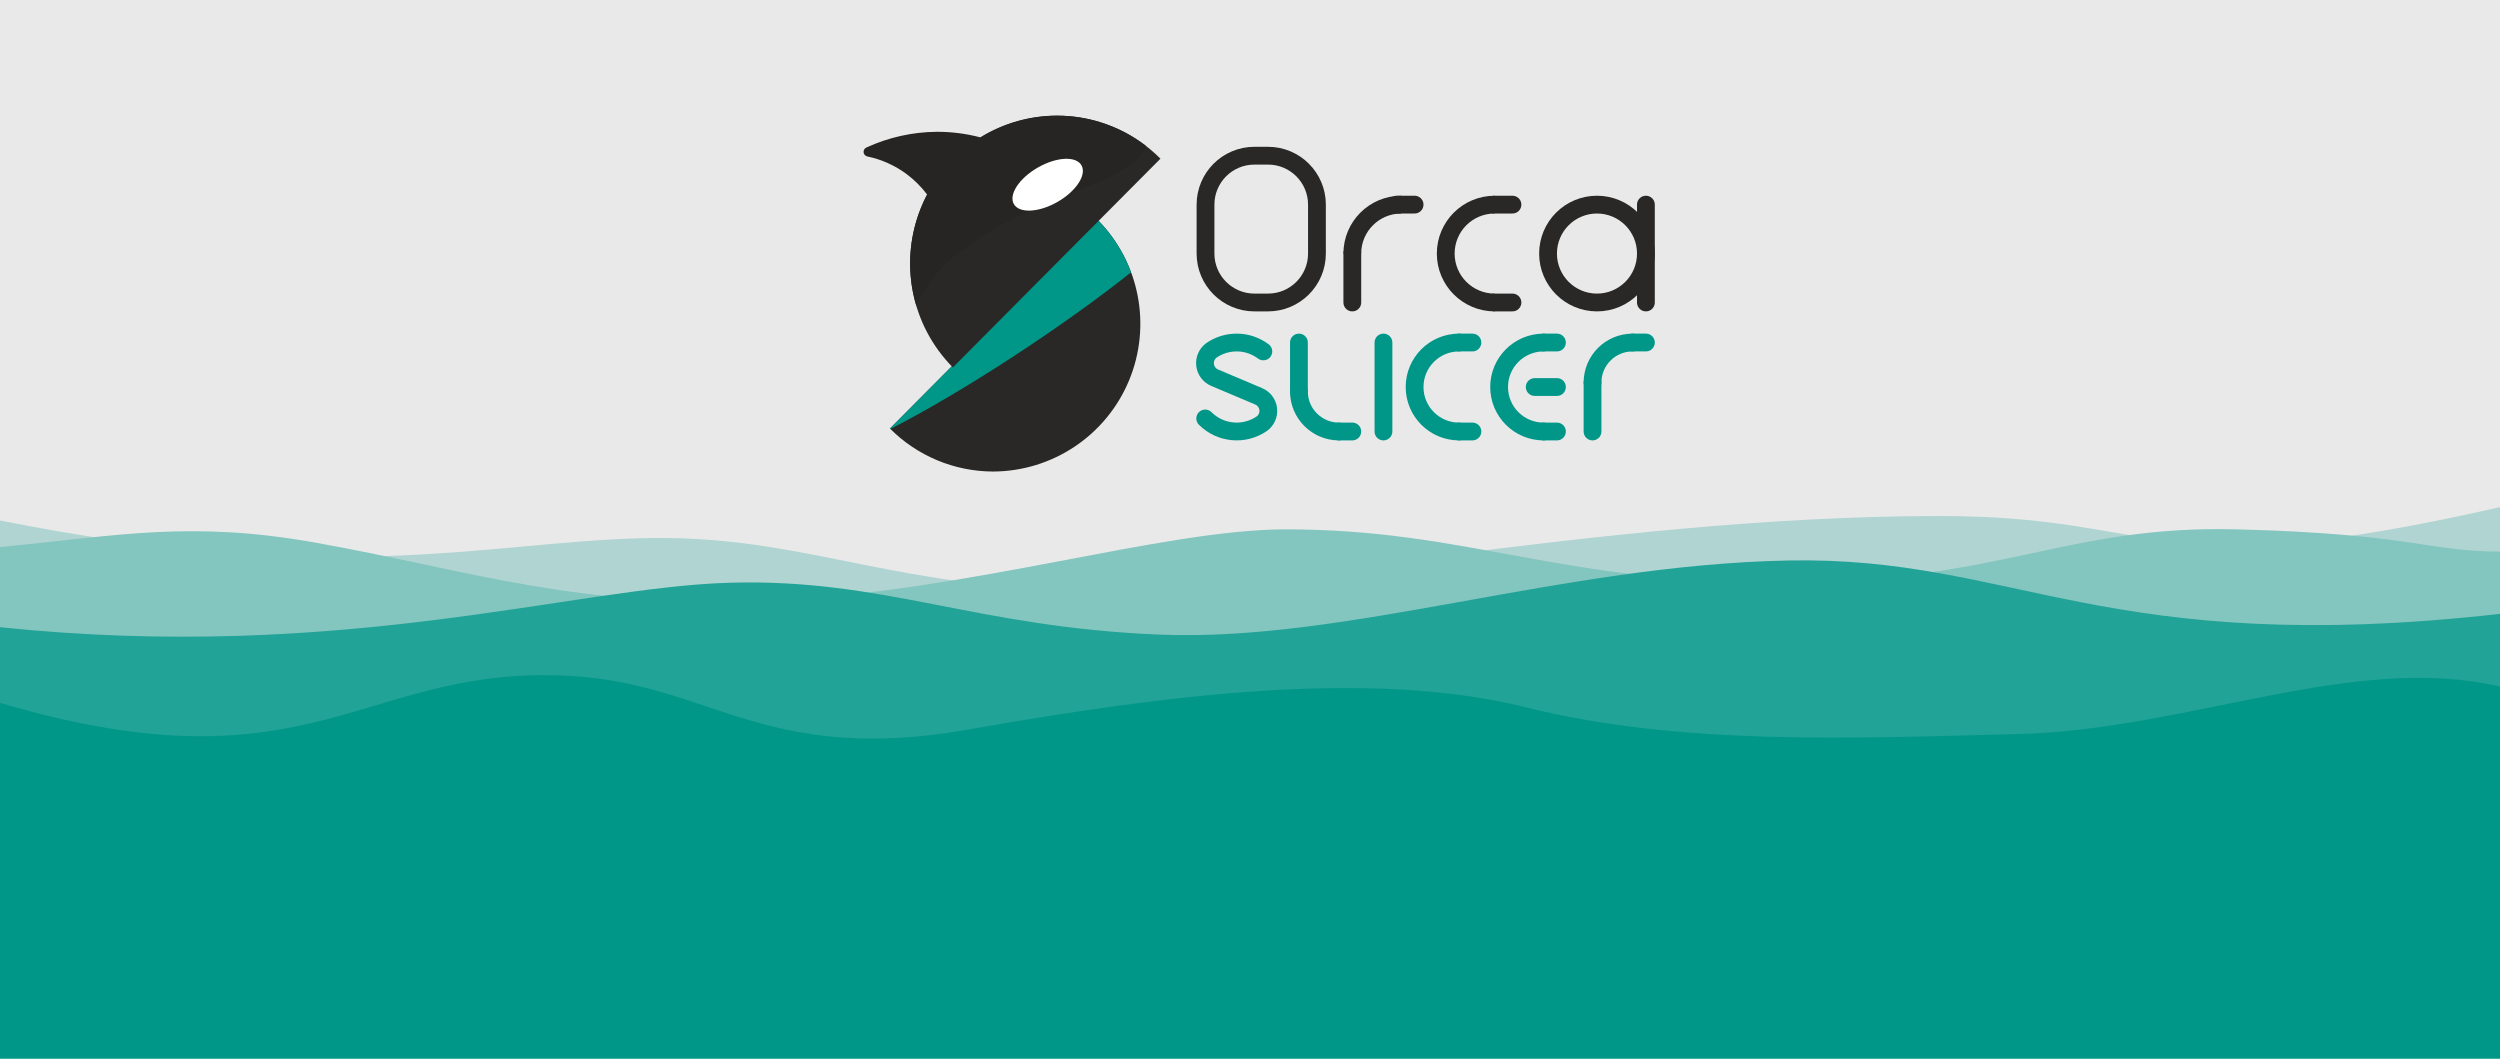
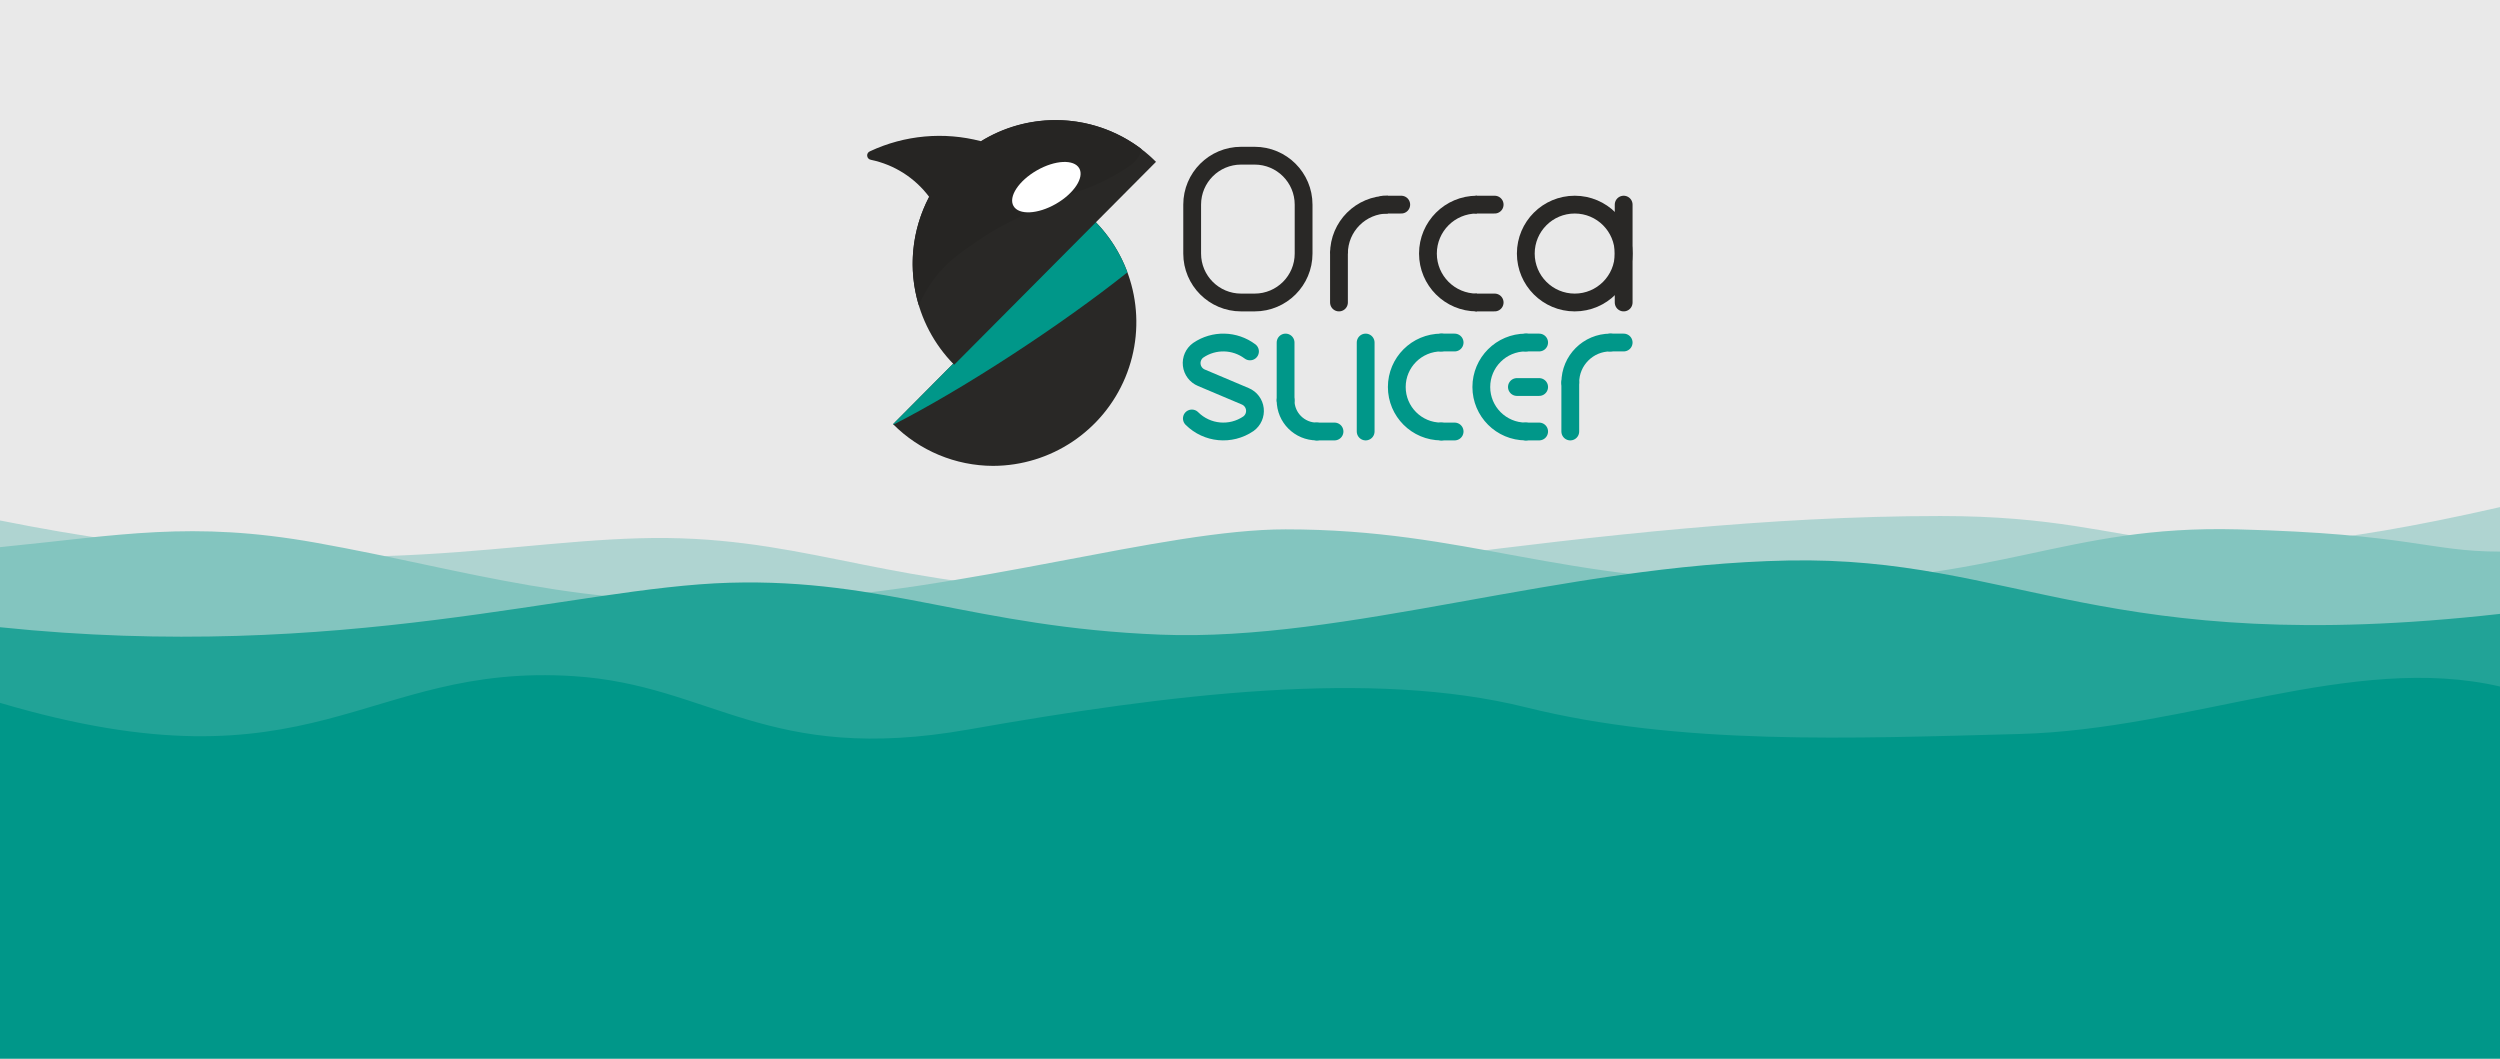
<svg xmlns="http://www.w3.org/2000/svg" viewBox="0 0 562 238">
  <rect width="562" height="238" style="fill:#e9e9e9" />
  <path d="M562,114c-78.86,18-74.86,2-125.78,2-77.86,0-155.85,18.33-197.64,16.67S178.68,120,143.74,121,74.87,132,0,117v90H562Z" style="fill:#afd4d1" />
-   <path d="M200.06,96.33A32.79,32.79,0,0,0,223.19,106,33.22,33.22,0,0,0,246.73,49.4Z" style="fill:#292826" />
-   <path d="M246.73,49.4,200.06,96.33a.94.94,0,0,0,.1.1c16.35-8.34,38.74-23,54.1-35.21a33.18,33.18,0,0,0-7.53-11.82" style="fill:#009789" />
-   <path d="M237.61,26A33.23,33.23,0,0,0,214.2,82.6l46.67-46.93A32.77,32.77,0,0,0,237.61,26" style="fill:#292826" />
-   <path d="M237.61,26a32.68,32.68,0,0,0-17.23,4.88,37.72,37.72,0,0,0-9.84-1.25,38.49,38.49,0,0,0-15.79,3.54,1.06,1.06,0,0,0,.22,2,22.64,22.64,0,0,1,8.78,3.92,23.2,23.2,0,0,1,4.66,4.63A33.47,33.47,0,0,0,206,68.8,32.3,32.3,0,0,1,209.34,63c3-4.17,6.23-6.34,11-9.54,3.48-2.36,8.33-5.12,22.25-10.85a46.92,46.92,0,0,0,10.2-4.7c2.32-1.38,4.1-2.69,4.66-4.73,0-.14.07-.29.1-.43A32.77,32.77,0,0,0,237.61,26" style="fill:#262523" />
-   <path d="M243.12,37.17c1.21,2.14-1.21,5.83-5.41,8.23s-8.59,2.61-9.8.47,1.22-5.82,5.42-8.22,8.58-2.62,9.79-.48" style="fill:#fff" />
+   <path d="M200.76,95.35a31.85,31.85,0,0,0,22.48,9.38,32.3,32.3,0,0,0,22.89-55Z" style="fill:#292826" />
+   <path d="M246.13,49.73,200.76,95.35l.09.1c15.9-8.11,37.67-22.35,52.6-34.23a32.35,32.35,0,0,0-7.32-11.49" style="fill:#009789" />
+   <path d="M237.26,27A32.29,32.29,0,0,0,214.5,82l45.37-45.62A31.87,31.87,0,0,0,237.26,27" style="fill:#292826" />
+   <path d="M237.26,27a31.78,31.78,0,0,0-16.75,4.74A36.86,36.86,0,0,0,195.59,34a1,1,0,0,0,.21,1.93,21.91,21.91,0,0,1,13.07,8.32,32.41,32.41,0,0,0-2.33,24.36,32.19,32.19,0,0,1,3.23-5.64c2.95-4,6.06-6.16,10.67-9.27,3.39-2.3,8.1-5,21.63-10.55A45.94,45.94,0,0,0,252,38.55c2.27-1.34,4-2.61,4.53-4.6,0-.14.08-.28.11-.41A31.84,31.84,0,0,0,237.26,27" style="fill:#262523" />
+   <path d="M242.62,37.84c1.17,2.08-1.18,5.66-5.26,8s-8.35,2.54-9.53.46,1.18-5.66,5.26-8,8.35-2.54,9.53-.46" style="fill:#fff" />
  <path d="M562,124c-16,0-20-4-59-5s-53,12-103,12-70-12-111-12c-27.66,0-71,14-115,16s-68.2-6.78-103-13c-28-5-44-1.67-71,1v96H562Z" style="fill:#83c5bf" />
  <path d="M562,138c-89,10-109-13-160-12s-99.26,18.33-141.13,16.67S199,130,164,131,77,149,0,141v76H562Z" style="fill:#21a397" />
  <path d="M562,154.33C529,146.67,492,164,454,165s-76.33,2.62-111-6-80-3-125.33,5S160,154,129,152c-47.42-3.06-58,27-129,6v80H562Z" style="fill:#009789" />
-   <rect x="271" y="35" width="25.05" height="33" rx="11" style="fill:none;stroke:#292826;stroke-miterlimit:10;stroke-width:4px" />
-   <path d="M304,57a11,11,0,0,1,11-11" style="fill:none;stroke:#292826;stroke-miterlimit:10;stroke-width:4px;fill-rule:evenodd" />
-   <path d="M336,68a11,11,0,0,1,0-22" style="fill:none;stroke:#292826;stroke-miterlimit:10;stroke-width:4px;fill-rule:evenodd" />
-   <circle cx="359" cy="57" r="11" style="fill:none;stroke:#292826;stroke-miterlimit:10;stroke-width:4px" />
-   <line x1="370" y1="46" x2="370" y2="68" style="fill:none;stroke:#292826;stroke-linecap:round;stroke-miterlimit:10;stroke-width:4px" />
-   <line x1="336" y1="46" x2="340" y2="46" style="fill:none;stroke:#292826;stroke-linecap:round;stroke-miterlimit:10;stroke-width:4px" />
-   <line x1="314" y1="46" x2="318" y2="46" style="fill:none;stroke:#292826;stroke-linecap:round;stroke-miterlimit:10;stroke-width:4px" />
-   <line x1="336" y1="68" x2="340" y2="68" style="fill:none;stroke:#292826;stroke-linecap:round;stroke-miterlimit:10;stroke-width:4px" />
-   <path d="M328,97a10,10,0,0,1,0-20" style="fill:none;stroke:#009789;stroke-linecap:round;stroke-linejoin:round;stroke-width:4px;fill-rule:evenodd" />
-   <line x1="304" y1="57" x2="304" y2="68" style="fill:none;stroke:#292826;stroke-linecap:round;stroke-miterlimit:10;stroke-width:4px" />
-   <path d="M292,88a9,9,0,0,0,9,9" style="fill:none;stroke:#009789;stroke-linecap:round;stroke-linejoin:round;stroke-width:4px;fill-rule:evenodd" />
-   <line x1="292" y1="88" x2="292" y2="77" style="fill:none;stroke:#009789;stroke-linecap:round;stroke-linejoin:round;stroke-width:4px" />
-   <path d="M358,86a9,9,0,0,1,9-9" style="fill:none;stroke:#009789;stroke-linecap:round;stroke-linejoin:round;stroke-width:4px;fill-rule:evenodd" />
-   <line x1="358" y1="86" x2="358" y2="97" style="fill:none;stroke:#009789;stroke-linecap:round;stroke-linejoin:round;stroke-width:4px" />
-   <line x1="311" y1="77" x2="311" y2="97" style="fill:none;stroke:#009789;stroke-linecap:round;stroke-linejoin:round;stroke-width:4px" />
-   <path d="M270.93,94.07h0a10,10,0,0,0,12.71,1.19,3.56,3.56,0,0,0-.72-6.18l-9.84-4.16a3.56,3.56,0,0,1-.72-6.18A10,10,0,0,1,284,79" style="fill:none;stroke:#009789;stroke-linecap:round;stroke-linejoin:round;stroke-width:4px" />
-   <line x1="328" y1="77" x2="331" y2="77" style="fill:none;stroke:#009789;stroke-linecap:round;stroke-linejoin:round;stroke-width:4px" />
-   <line x1="328" y1="97" x2="331" y2="97" style="fill:none;stroke:#009789;stroke-linecap:round;stroke-linejoin:round;stroke-width:4px" />
-   <path d="M347,97a10,10,0,0,1,0-20" style="fill:none;stroke:#009789;stroke-linecap:round;stroke-linejoin:round;stroke-width:4px;fill-rule:evenodd" />
-   <line x1="347" y1="77" x2="350" y2="77" style="fill:none;stroke:#009789;stroke-linecap:round;stroke-linejoin:round;stroke-width:4px" />
-   <line x1="345" y1="87" x2="350" y2="87" style="fill:none;stroke:#009789;stroke-linecap:round;stroke-linejoin:round;stroke-width:4px" />
-   <line x1="347" y1="97" x2="350" y2="97" style="fill:none;stroke:#009789;stroke-linecap:round;stroke-linejoin:round;stroke-width:4px" />
-   <line x1="301" y1="97" x2="304" y2="97" style="fill:none;stroke:#009789;stroke-linecap:round;stroke-linejoin:round;stroke-width:4px" />
-   <line x1="367" y1="77" x2="370" y2="77" style="fill:none;stroke:#009789;stroke-linecap:round;stroke-linejoin:round;stroke-width:4px" />
+   <rect x="268" y="35" width="25.05" height="33" rx="11" style="fill:none;stroke:#292826;stroke-miterlimit:10;stroke-width:4px" />
+   <path d="M301,57a11,11,0,0,1,11-11" style="fill:none;stroke:#292826;stroke-miterlimit:10;stroke-width:4px;fill-rule:evenodd" />
+   <path d="M332,68a11,11,0,0,1,0-22" style="fill:none;stroke:#292826;stroke-miterlimit:10;stroke-width:4px;fill-rule:evenodd" />
+   <circle cx="354" cy="57" r="11" style="fill:none;stroke:#292826;stroke-miterlimit:10;stroke-width:4px" />
+   <line x1="365" y1="46" x2="365" y2="68" style="fill:none;stroke:#292826;stroke-linecap:round;stroke-miterlimit:10;stroke-width:4px" />
+   <line x1="332" y1="46" x2="336" y2="46" style="fill:none;stroke:#292826;stroke-linecap:round;stroke-miterlimit:10;stroke-width:4px" />
+   <line x1="311" y1="46" x2="315" y2="46" style="fill:none;stroke:#292826;stroke-linecap:round;stroke-miterlimit:10;stroke-width:4px" />
+   <line x1="332" y1="68" x2="336" y2="68" style="fill:none;stroke:#292826;stroke-linecap:round;stroke-miterlimit:10;stroke-width:4px" />
+   <path d="M324,97a10,10,0,0,1,0-20" style="fill:none;stroke:#009789;stroke-linecap:round;stroke-linejoin:round;stroke-width:4px;fill-rule:evenodd" />
+   <line x1="301" y1="57" x2="301" y2="68" style="fill:none;stroke:#292826;stroke-linecap:round;stroke-miterlimit:10;stroke-width:4px" />
+   <path d="M289,90a7,7,0,0,0,7,7" style="fill:none;stroke:#009789;stroke-linecap:round;stroke-linejoin:round;stroke-width:4px;fill-rule:evenodd" />
+   <line x1="289" y1="90" x2="289" y2="77" style="fill:none;stroke:#009789;stroke-linecap:round;stroke-linejoin:round;stroke-width:4px" />
+   <path d="M353,86a9,9,0,0,1,9-9" style="fill:none;stroke:#009789;stroke-linecap:round;stroke-linejoin:round;stroke-width:4px;fill-rule:evenodd" />
+   <line x1="353" y1="86" x2="353" y2="97" style="fill:none;stroke:#009789;stroke-linecap:round;stroke-linejoin:round;stroke-width:4px" />
+   <line x1="307" y1="77" x2="307" y2="97" style="fill:none;stroke:#009789;stroke-linecap:round;stroke-linejoin:round;stroke-width:4px" />
+   <path d="M267.93,94.07h0a10,10,0,0,0,12.71,1.19,3.56,3.56,0,0,0-.72-6.18l-9.84-4.16a3.56,3.56,0,0,1-.72-6.18A10,10,0,0,1,281,79" style="fill:none;stroke:#009789;stroke-linecap:round;stroke-linejoin:round;stroke-width:4px" />
+   <line x1="324" y1="77" x2="327" y2="77" style="fill:none;stroke:#009789;stroke-linecap:round;stroke-linejoin:round;stroke-width:4px" />
+   <line x1="324" y1="97" x2="327" y2="97" style="fill:none;stroke:#009789;stroke-linecap:round;stroke-linejoin:round;stroke-width:4px" />
+   <path d="M343,97a10,10,0,0,1,0-20" style="fill:none;stroke:#009789;stroke-linecap:round;stroke-linejoin:round;stroke-width:4px;fill-rule:evenodd" />
+   <line x1="343" y1="77" x2="346" y2="77" style="fill:none;stroke:#009789;stroke-linecap:round;stroke-linejoin:round;stroke-width:4px" />
+   <line x1="341" y1="87" x2="346" y2="87" style="fill:none;stroke:#009789;stroke-linecap:round;stroke-linejoin:round;stroke-width:4px" />
+   <line x1="343" y1="97" x2="346" y2="97" style="fill:none;stroke:#009789;stroke-linecap:round;stroke-linejoin:round;stroke-width:4px" />
+   <line x1="296" y1="97" x2="300" y2="97" style="fill:none;stroke:#009789;stroke-linecap:round;stroke-linejoin:round;stroke-width:4px" />
+   <line x1="362" y1="77" x2="365" y2="77" style="fill:none;stroke:#009789;stroke-linecap:round;stroke-linejoin:round;stroke-width:4px" />
</svg>
